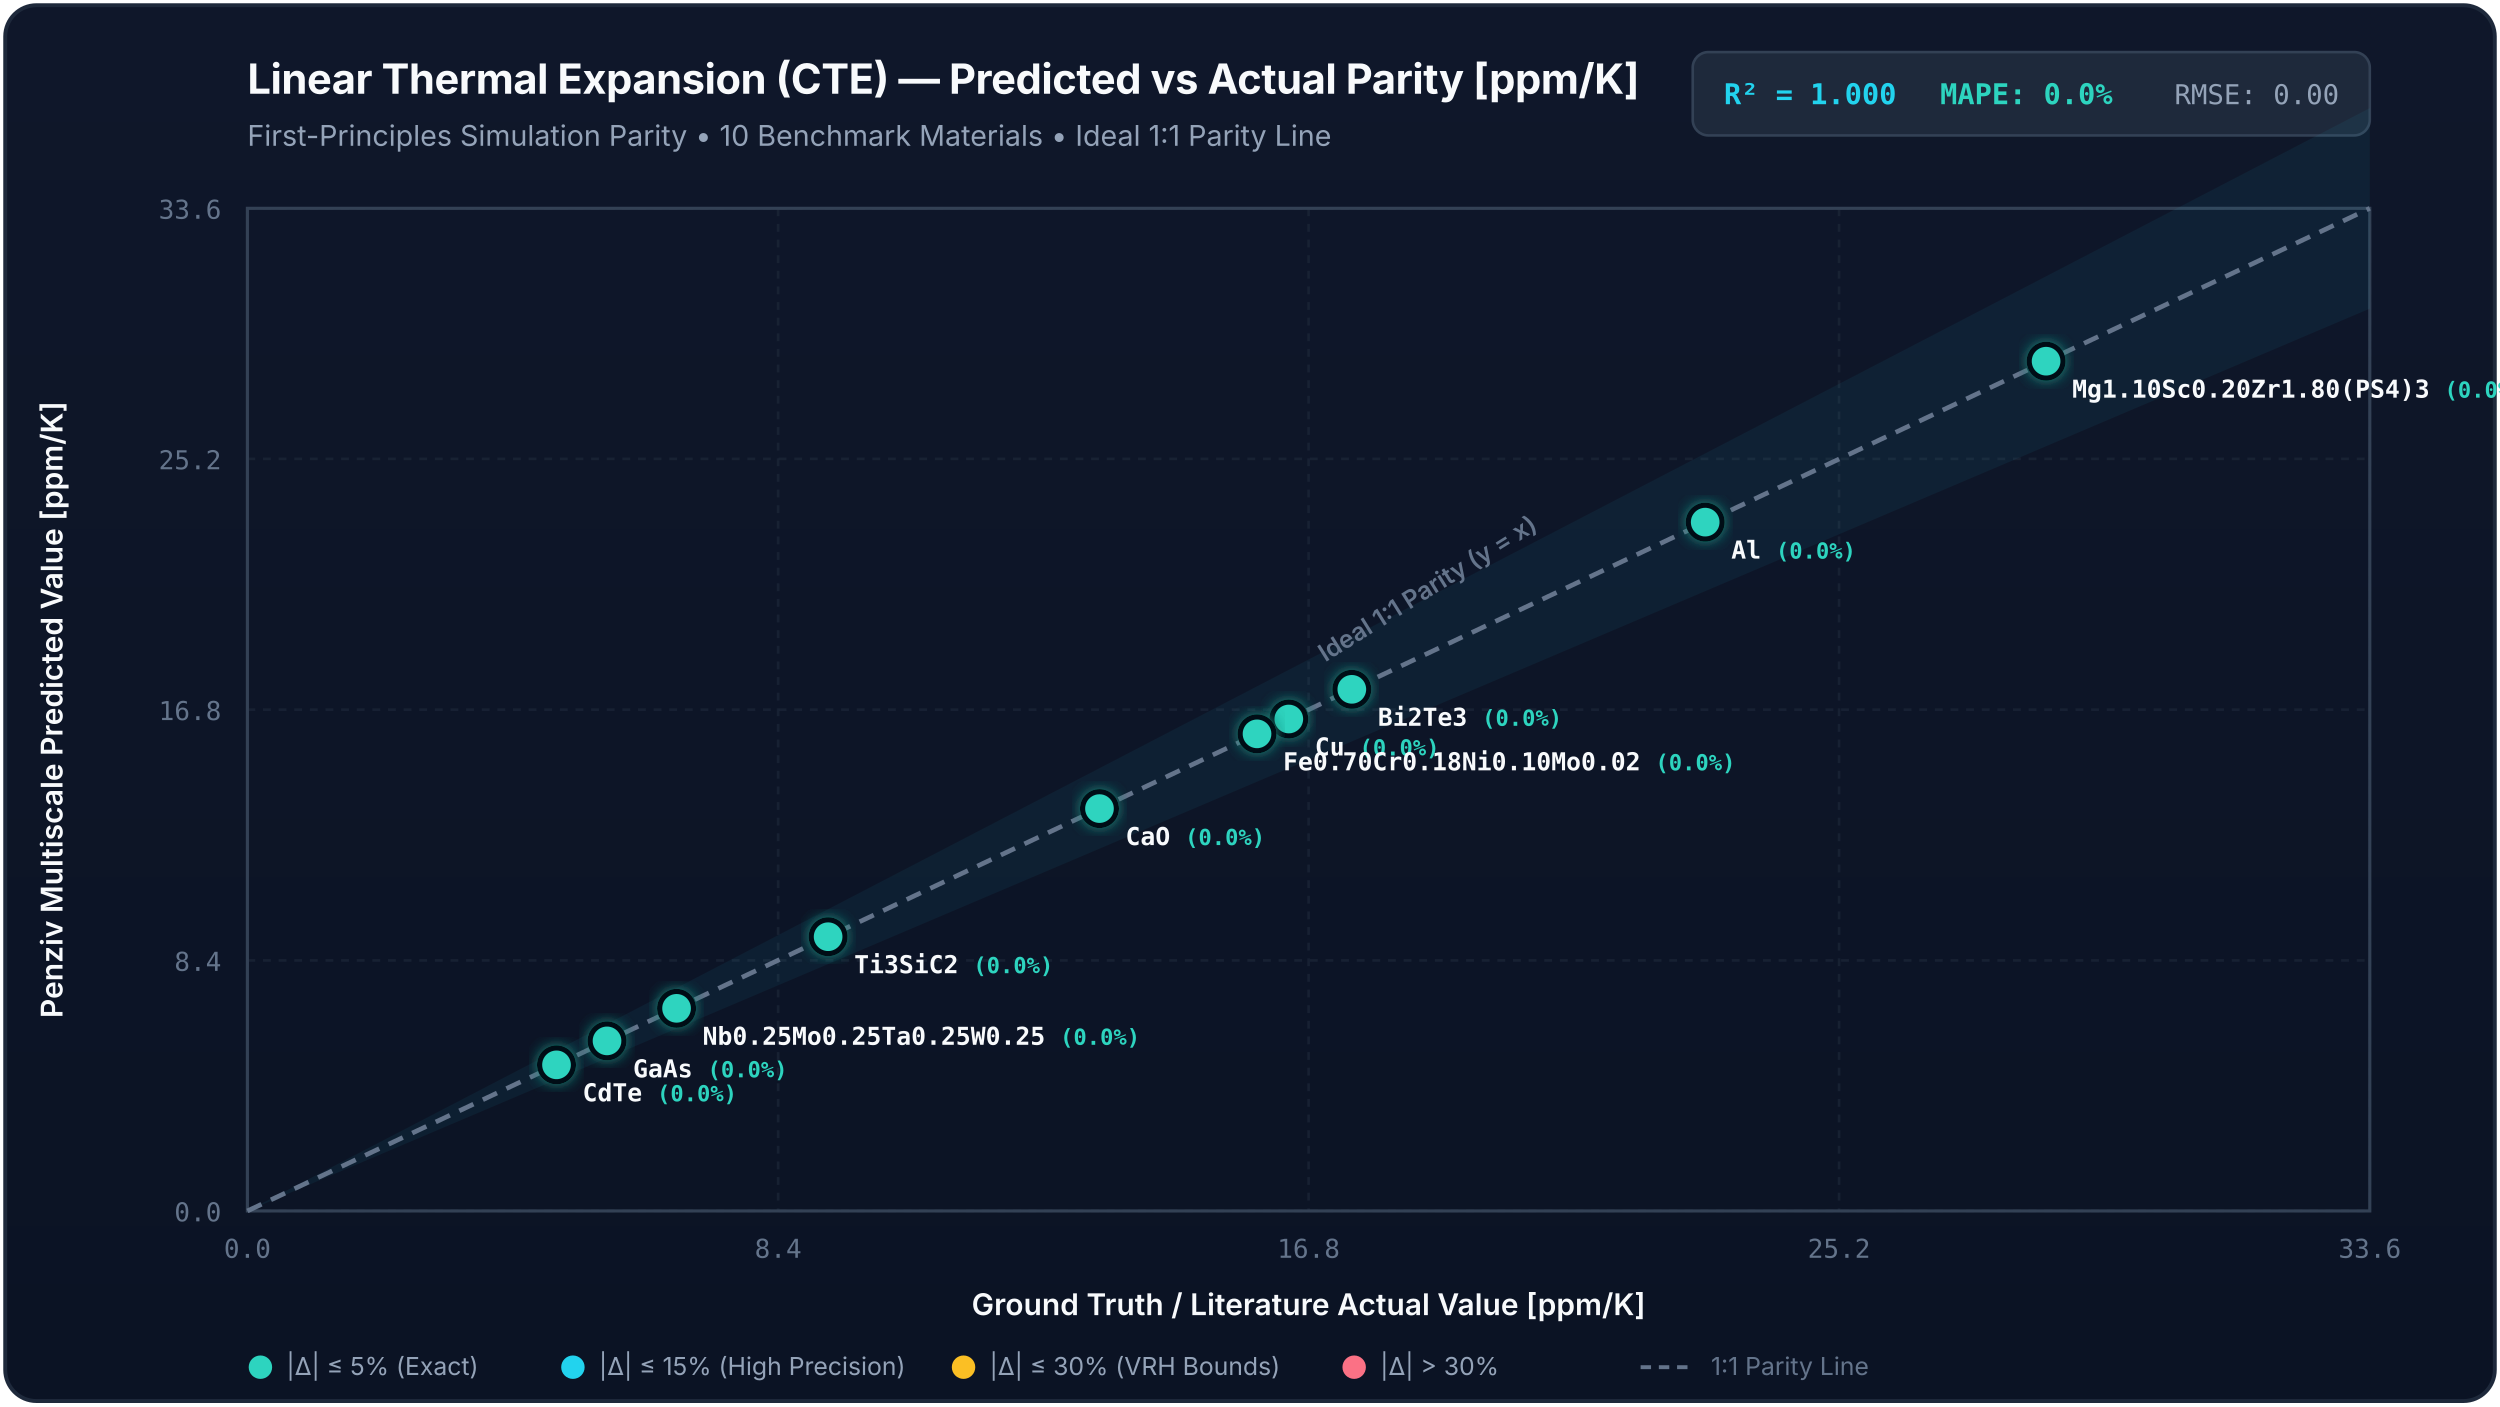
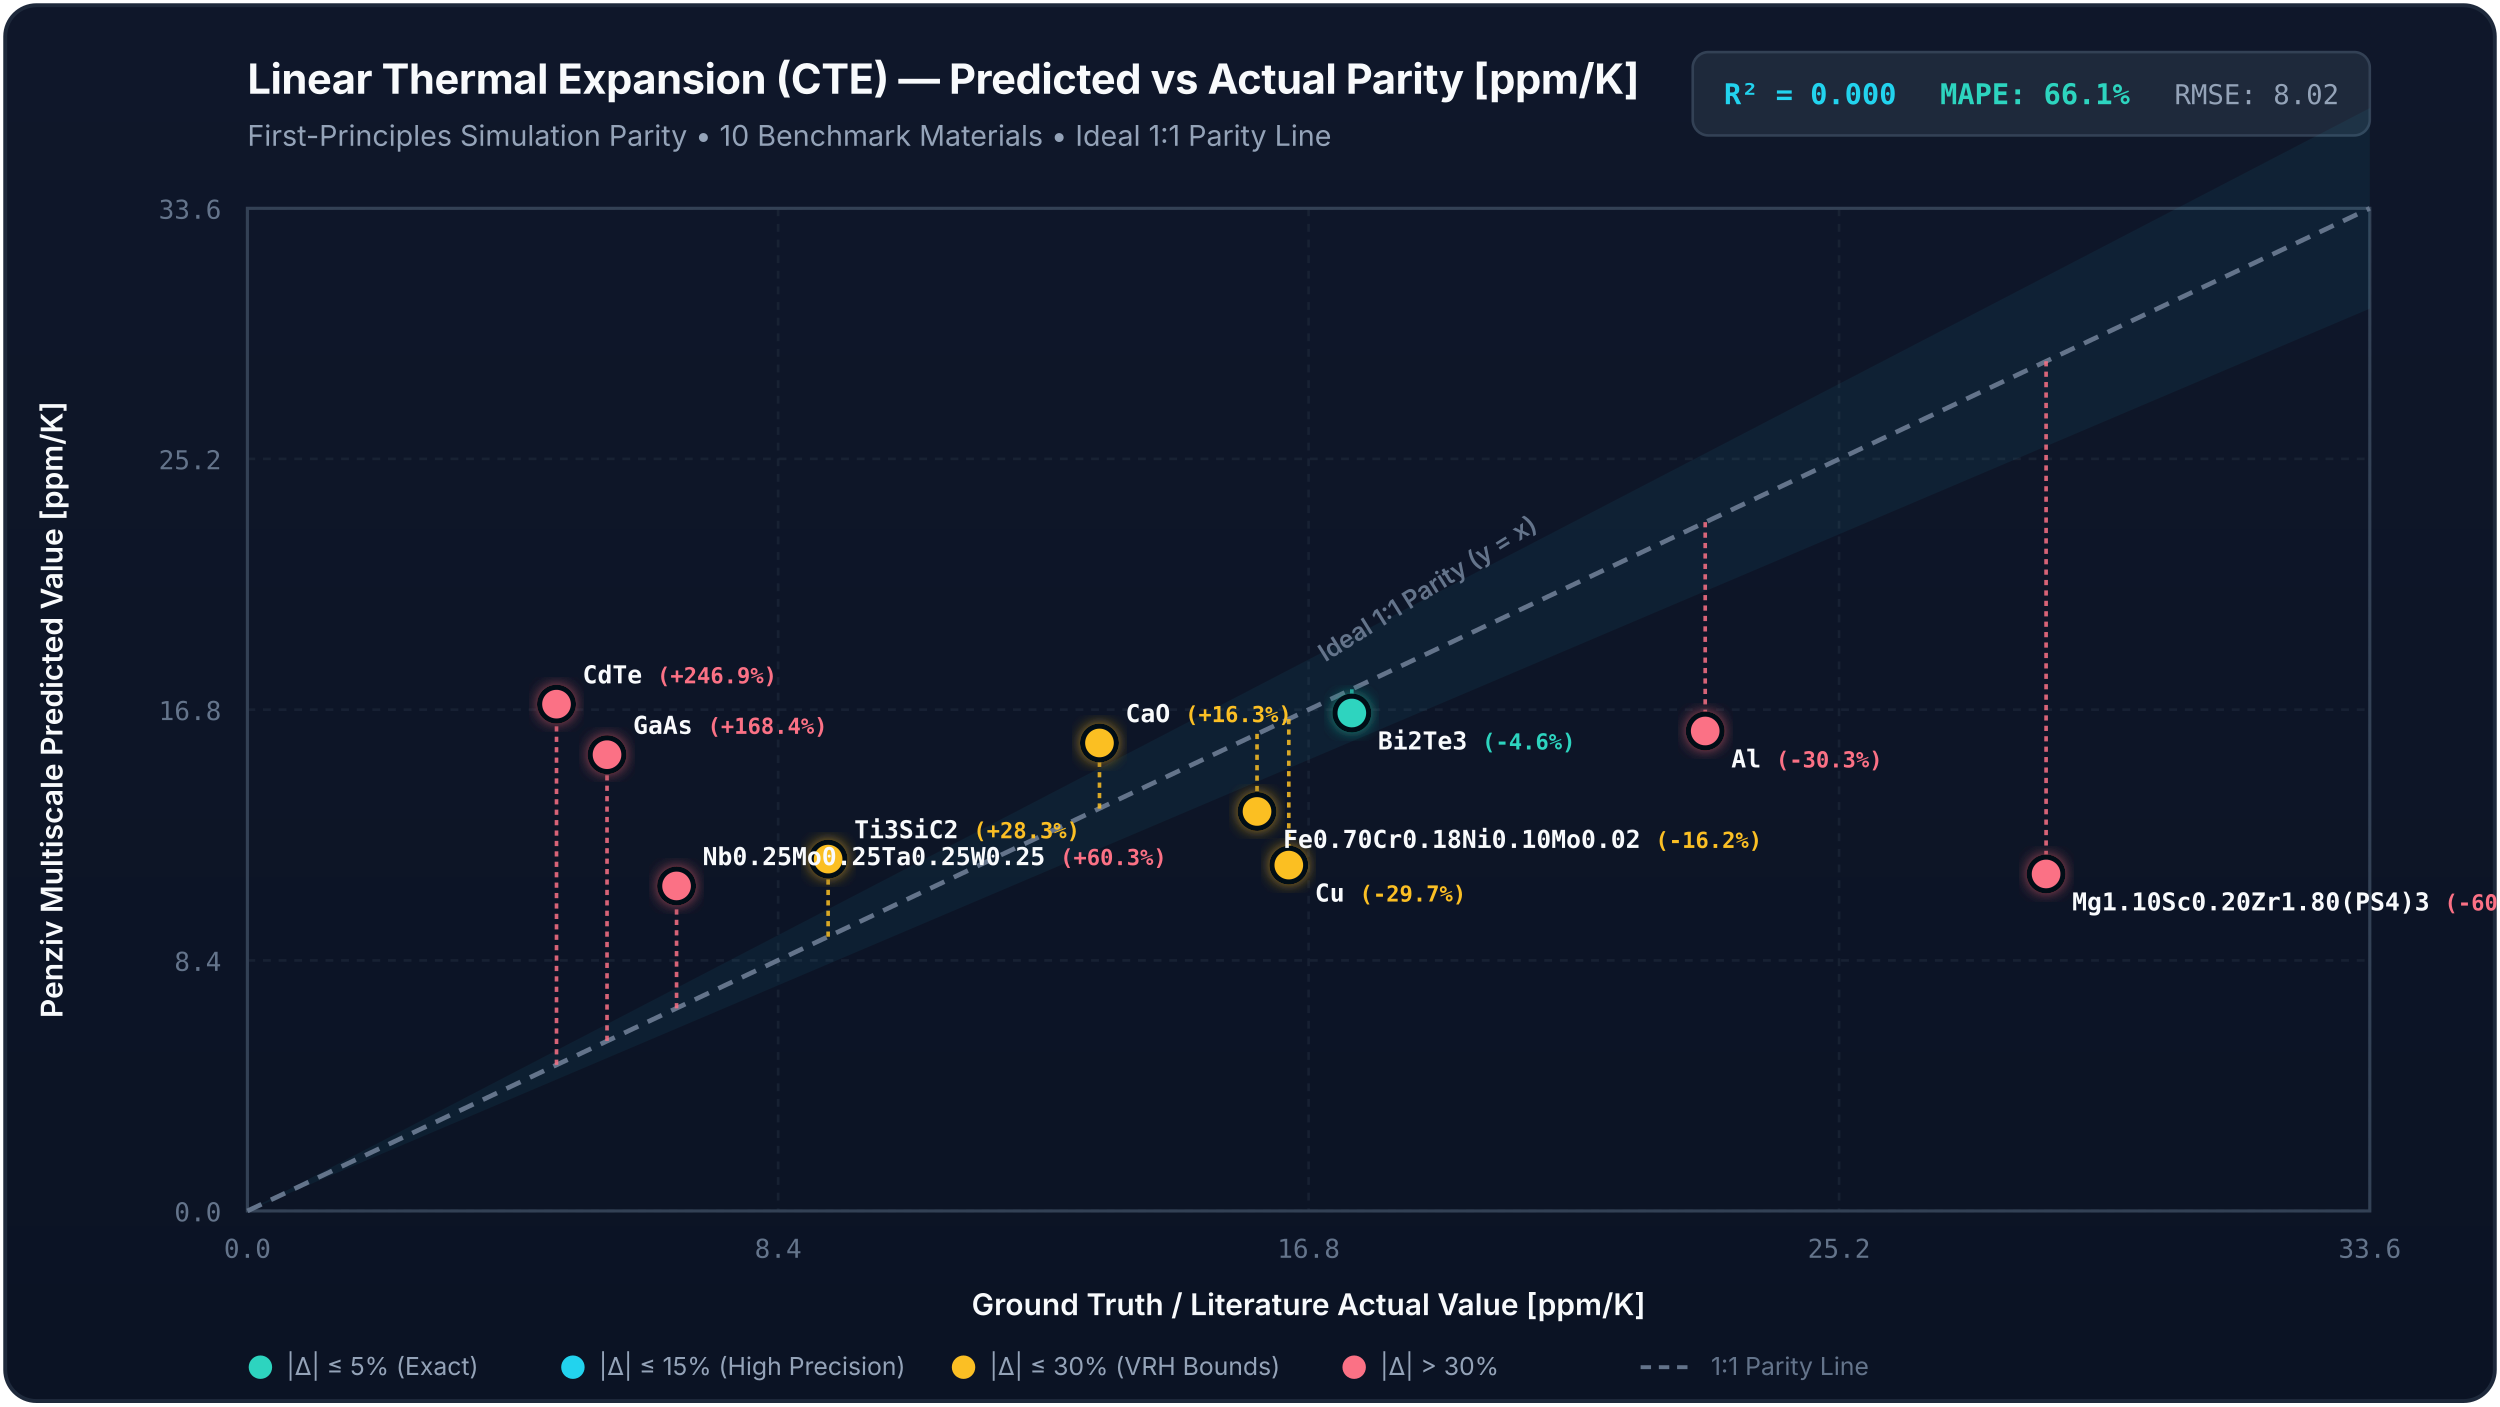
<svg xmlns="http://www.w3.org/2000/svg" viewBox="0 0 960 540" width="100%" height="auto" style="background-color: #040D18; border-radius: 12px; font-family: Inter, -apple-system, sans-serif;">
  <defs>
    <linearGradient id="gradParityCard" x1="0" y1="0" x2="0" y2="1">
      <stop offset="0%" stop-color="#0F172A" />
      <stop offset="100%" stop-color="#0B1324" />
    </linearGradient>
    <filter id="glowEffect" x="-30%" y="-30%" width="160%" height="160%">
      <feGaussianBlur stdDeviation="3" result="blur" />
      <feComposite in="SourceGraphic" in2="blur" operator="over" />
    </filter>
  </defs>
  <rect x="2" y="2" width="956" height="536" rx="12" fill="url(#gradParityCard)" stroke="#1E293B" stroke-width="1.5" />
  <text x="95" y="36" fill="#F8FAFC" font-size="16" font-weight="700" letter-spacing="-0.01em">Linear Thermal Expansion (CTE) — Predicted vs Actual Parity [ppm/K]</text>
  <text x="95" y="56" fill="#94A3B8" font-size="11">First-Principles Simulation Parity • 10 Benchmark Materials • Ideal 1:1 Parity Line</text>
  <g transform="translate(650, 20)">
    <rect width="260" height="32" rx="6" fill="#1E293B" stroke="#334155" stroke-width="1" />
-     <text x="12" y="20" fill="#22D3EE" font-family="JetBrains Mono, monospace" font-size="11" font-weight="700">R² = 1.000</text>
-     <text x="95" y="20" fill="#2DD4BF" font-family="JetBrains Mono, monospace" font-size="11" font-weight="700">MAPE: 0.0%</text>
-     <text x="185" y="20" fill="#94A3B8" font-family="JetBrains Mono, monospace" font-size="10.5">RMSE: 0.00</text>
+     <text x="12" y="20" fill="#22D3EE" font-family="JetBrains Mono, monospace" font-size="11" font-weight="700">R² = 0.000</text>
+     <text x="95" y="20" fill="#2DD4BF" font-family="JetBrains Mono, monospace" font-size="11" font-weight="700">MAPE: 66.1%</text>
+     <text x="185" y="20" fill="#94A3B8" font-family="JetBrains Mono, monospace" font-size="10.5">RMSE: 8.02</text>
  </g>
  <line x1="95.0" y1="80" x2="95.0" y2="465" stroke="#1E293B" stroke-width="1" stroke-dasharray="3,3" opacity="0.6" />
  <line x1="95" y1="465.0" x2="910" y2="465.0" stroke="#1E293B" stroke-width="1" stroke-dasharray="3,3" opacity="0.6" />
  <text x="85" y="469.0" fill="#64748B" font-family="JetBrains Mono, monospace" font-size="10" text-anchor="end">0.0</text>
  <text x="95.0" y="483.0" fill="#64748B" font-family="JetBrains Mono, monospace" font-size="10" text-anchor="middle">0.0</text>
  <line x1="298.8" y1="80" x2="298.8" y2="465" stroke="#1E293B" stroke-width="1" stroke-dasharray="3,3" opacity="0.6" />
  <line x1="95" y1="368.8" x2="910" y2="368.8" stroke="#1E293B" stroke-width="1" stroke-dasharray="3,3" opacity="0.6" />
  <text x="85" y="372.8" fill="#64748B" font-family="JetBrains Mono, monospace" font-size="10" text-anchor="end">8.4</text>
  <text x="298.8" y="483.0" fill="#64748B" font-family="JetBrains Mono, monospace" font-size="10" text-anchor="middle">8.4</text>
  <line x1="502.5" y1="80" x2="502.5" y2="465" stroke="#1E293B" stroke-width="1" stroke-dasharray="3,3" opacity="0.6" />
  <line x1="95" y1="272.5" x2="910" y2="272.5" stroke="#1E293B" stroke-width="1" stroke-dasharray="3,3" opacity="0.6" />
  <text x="85" y="276.5" fill="#64748B" font-family="JetBrains Mono, monospace" font-size="10" text-anchor="end">16.8</text>
  <text x="502.5" y="483.0" fill="#64748B" font-family="JetBrains Mono, monospace" font-size="10" text-anchor="middle">16.8</text>
  <line x1="706.2" y1="80" x2="706.2" y2="465" stroke="#1E293B" stroke-width="1" stroke-dasharray="3,3" opacity="0.6" />
  <line x1="95" y1="176.2" x2="910" y2="176.2" stroke="#1E293B" stroke-width="1" stroke-dasharray="3,3" opacity="0.6" />
  <text x="85" y="180.2" fill="#64748B" font-family="JetBrains Mono, monospace" font-size="10" text-anchor="end">25.2</text>
  <text x="706.2" y="483.0" fill="#64748B" font-family="JetBrains Mono, monospace" font-size="10" text-anchor="middle">25.2</text>
  <line x1="910.0" y1="80" x2="910.0" y2="465" stroke="#1E293B" stroke-width="1" stroke-dasharray="3,3" opacity="0.6" />
  <line x1="95" y1="80.0" x2="910" y2="80.0" stroke="#1E293B" stroke-width="1" stroke-dasharray="3,3" opacity="0.6" />
  <text x="85" y="84.0" fill="#64748B" font-family="JetBrains Mono, monospace" font-size="10" text-anchor="end">33.6</text>
  <text x="910.0" y="483.0" fill="#64748B" font-family="JetBrains Mono, monospace" font-size="10" text-anchor="middle">33.6</text>
  <rect x="95" y="80" width="815" height="385" fill="none" stroke="#334155" stroke-width="1.2" />
  <polygon points="95.0,465.0 910.0,41.5 910.0,118.5 95.0,465.0" fill="#22D3EE" opacity="0.06" />
  <line x1="95.0" y1="465.0" x2="910.0" y2="80.0" stroke="#64748B" stroke-width="1.8" stroke-dasharray="6,4" />
  <text x="517.5" y="260.5" fill="#64748B" font-size="9.5" font-weight="600" transform="rotate(-32 502.5 272.5)">Ideal 1:1 Parity (y = x)</text>
  <text x="502.5" y="505.0" fill="#F8FAFC" font-size="11.5" font-weight="600" text-anchor="middle">Ground Truth / Literature Actual Value  [ppm/K]</text>
  <text x="24" y="272.5" fill="#F8FAFC" font-size="11.5" font-weight="600" text-anchor="middle" transform="rotate(-90 24 272.5)">Penziv Multiscale Predicted Value  [ppm/K]</text>
-   <line x1="494.9" y1="276.1" x2="494.9" y2="276.1" stroke="#2DD4BF" stroke-width="1.4" stroke-dasharray="2,2" opacity="0.85" />
-   <circle cx="494.9" cy="276.1" r="6.5" fill="#2DD4BF" stroke="#040D18" stroke-width="2" filter="url(#glowEffect)" />
-   <text x="504.9" y="290.1" fill="#F8FAFC" font-family="JetBrains Mono, monospace" font-size="9.5" font-weight="700" text-anchor="start">Cu <tspan fill="#2DD4BF" font-size="8.5">(0.0%)</tspan>
+   <line x1="494.9" y1="276.1" x2="494.9" y2="332.2" stroke="#FBBF24" stroke-width="1.4" stroke-dasharray="2,2" opacity="0.85" />
+   <circle cx="494.9" cy="332.2" r="6.5" fill="#FBBF24" stroke="#040D18" stroke-width="2" filter="url(#glowEffect)" />
+   <text x="504.9" y="346.2" fill="#F8FAFC" font-family="JetBrains Mono, monospace" font-size="9.5" font-weight="700" text-anchor="start">Cu <tspan fill="#FBBF24" font-size="8.5">(-29.7%)</tspan>
  </text>
-   <line x1="654.8" y1="200.5" x2="654.8" y2="200.5" stroke="#2DD4BF" stroke-width="1.4" stroke-dasharray="2,2" opacity="0.85" />
-   <circle cx="654.8" cy="200.5" r="6.5" fill="#2DD4BF" stroke="#040D18" stroke-width="2" filter="url(#glowEffect)" />
-   <text x="664.8" y="214.5" fill="#F8FAFC" font-family="JetBrains Mono, monospace" font-size="9.5" font-weight="700" text-anchor="start">Al <tspan fill="#2DD4BF" font-size="8.5">(0.0%)</tspan>
+   <line x1="654.8" y1="200.5" x2="654.8" y2="280.7" stroke="#FB7185" stroke-width="1.4" stroke-dasharray="2,2" opacity="0.85" />
+   <circle cx="654.8" cy="280.7" r="6.5" fill="#FB7185" stroke="#040D18" stroke-width="2" filter="url(#glowEffect)" />
+   <text x="664.8" y="294.7" fill="#F8FAFC" font-family="JetBrains Mono, monospace" font-size="9.5" font-weight="700" text-anchor="start">Al <tspan fill="#FB7185" font-size="8.5">(-30.3%)</tspan>
  </text>
-   <line x1="422.2" y1="310.5" x2="422.2" y2="310.5" stroke="#2DD4BF" stroke-width="1.4" stroke-dasharray="2,2" opacity="0.85" />
-   <circle cx="422.2" cy="310.5" r="6.5" fill="#2DD4BF" stroke="#040D18" stroke-width="2" filter="url(#glowEffect)" />
-   <text x="432.2" y="324.5" fill="#F8FAFC" font-family="JetBrains Mono, monospace" font-size="9.5" font-weight="700" text-anchor="start">CaO <tspan fill="#2DD4BF" font-size="8.5">(0.0%)</tspan>
+   <line x1="422.2" y1="310.5" x2="422.2" y2="285.3" stroke="#FBBF24" stroke-width="1.4" stroke-dasharray="2,2" opacity="0.85" />
+   <circle cx="422.2" cy="285.3" r="6.5" fill="#FBBF24" stroke="#040D18" stroke-width="2" filter="url(#glowEffect)" />
+   <text x="432.2" y="277.3" fill="#F8FAFC" font-family="JetBrains Mono, monospace" font-size="9.5" font-weight="700" text-anchor="start">CaO <tspan fill="#FBBF24" font-size="8.5">(+16.3%)</tspan>
  </text>
-   <line x1="482.7" y1="281.8" x2="482.7" y2="281.8" stroke="#2DD4BF" stroke-width="1.4" stroke-dasharray="2,2" opacity="0.85" />
-   <circle cx="482.7" cy="281.8" r="6.5" fill="#2DD4BF" stroke="#040D18" stroke-width="2" filter="url(#glowEffect)" />
-   <text x="492.7" y="295.8" fill="#F8FAFC" font-family="JetBrains Mono, monospace" font-size="9.5" font-weight="700" text-anchor="start">Fe0.70Cr0.18Ni0.10Mo0.02 <tspan fill="#2DD4BF" font-size="8.5">(0.0%)</tspan>
+   <line x1="482.7" y1="281.8" x2="482.7" y2="311.6" stroke="#FBBF24" stroke-width="1.4" stroke-dasharray="2,2" opacity="0.85" />
+   <circle cx="482.7" cy="311.6" r="6.5" fill="#FBBF24" stroke="#040D18" stroke-width="2" filter="url(#glowEffect)" />
+   <text x="492.7" y="325.6" fill="#F8FAFC" font-family="JetBrains Mono, monospace" font-size="9.5" font-weight="700" text-anchor="start">Fe0.70Cr0.18Ni0.10Mo0.02 <tspan fill="#FBBF24" font-size="8.5">(-16.2%)</tspan>
  </text>
-   <line x1="318.0" y1="359.7" x2="318.0" y2="359.7" stroke="#2DD4BF" stroke-width="1.4" stroke-dasharray="2,2" opacity="0.85" />
-   <circle cx="318.0" cy="359.7" r="6.5" fill="#2DD4BF" stroke="#040D18" stroke-width="2" filter="url(#glowEffect)" />
-   <text x="328.0" y="373.7" fill="#F8FAFC" font-family="JetBrains Mono, monospace" font-size="9.5" font-weight="700" text-anchor="start">Ti3SiC2 <tspan fill="#2DD4BF" font-size="8.5">(0.0%)</tspan>
+   <line x1="318.0" y1="359.7" x2="318.0" y2="329.9" stroke="#FBBF24" stroke-width="1.4" stroke-dasharray="2,2" opacity="0.85" />
+   <circle cx="318.0" cy="329.9" r="6.5" fill="#FBBF24" stroke="#040D18" stroke-width="2" filter="url(#glowEffect)" />
+   <text x="328.0" y="321.9" fill="#F8FAFC" font-family="JetBrains Mono, monospace" font-size="9.5" font-weight="700" text-anchor="start">Ti3SiC2 <tspan fill="#FBBF24" font-size="8.5">(+28.3%)</tspan>
  </text>
-   <line x1="259.8" y1="387.2" x2="259.8" y2="387.2" stroke="#2DD4BF" stroke-width="1.4" stroke-dasharray="2,2" opacity="0.85" />
-   <circle cx="259.8" cy="387.2" r="6.5" fill="#2DD4BF" stroke="#040D18" stroke-width="2" filter="url(#glowEffect)" />
-   <text x="269.8" y="401.2" fill="#F8FAFC" font-family="JetBrains Mono, monospace" font-size="9.5" font-weight="700" text-anchor="start">Nb0.25Mo0.25Ta0.25W0.25 <tspan fill="#2DD4BF" font-size="8.5">(0.0%)</tspan>
+   <line x1="259.8" y1="387.2" x2="259.8" y2="340.2" stroke="#FB7185" stroke-width="1.4" stroke-dasharray="2,2" opacity="0.85" />
+   <circle cx="259.8" cy="340.2" r="6.5" fill="#FB7185" stroke="#040D18" stroke-width="2" filter="url(#glowEffect)" />
+   <text x="269.8" y="332.2" fill="#F8FAFC" font-family="JetBrains Mono, monospace" font-size="9.5" font-weight="700" text-anchor="start">Nb0.25Mo0.25Ta0.25W0.25 <tspan fill="#FB7185" font-size="8.5">(+60.3%)</tspan>
  </text>
-   <line x1="785.7" y1="138.7" x2="785.7" y2="138.7" stroke="#2DD4BF" stroke-width="1.4" stroke-dasharray="2,2" opacity="0.85" />
-   <circle cx="785.7" cy="138.7" r="6.5" fill="#2DD4BF" stroke="#040D18" stroke-width="2" filter="url(#glowEffect)" />
-   <text x="795.7" y="152.7" fill="#F8FAFC" font-family="JetBrains Mono, monospace" font-size="9.5" font-weight="700" text-anchor="start">Mg1.10Sc0.20Zr1.80(PS4)3 <tspan fill="#2DD4BF" font-size="8.5">(0.0%)</tspan>
+   <line x1="785.7" y1="138.7" x2="785.7" y2="335.6" stroke="#FB7185" stroke-width="1.4" stroke-dasharray="2,2" opacity="0.85" />
+   <circle cx="785.7" cy="335.6" r="6.5" fill="#FB7185" stroke="#040D18" stroke-width="2" filter="url(#glowEffect)" />
+   <text x="795.7" y="349.6" fill="#F8FAFC" font-family="JetBrains Mono, monospace" font-size="9.5" font-weight="700" text-anchor="start">Mg1.10Sc0.20Zr1.80(PS4)3 <tspan fill="#FB7185" font-size="8.5">(-60.4%)</tspan>
  </text>
-   <line x1="233.1" y1="399.7" x2="233.1" y2="399.7" stroke="#2DD4BF" stroke-width="1.4" stroke-dasharray="2,2" opacity="0.85" />
-   <circle cx="233.1" cy="399.7" r="6.5" fill="#2DD4BF" stroke="#040D18" stroke-width="2" filter="url(#glowEffect)" />
-   <text x="243.1" y="413.7" fill="#F8FAFC" font-family="JetBrains Mono, monospace" font-size="9.5" font-weight="700" text-anchor="start">GaAs <tspan fill="#2DD4BF" font-size="8.5">(0.0%)</tspan>
+   <line x1="233.1" y1="399.7" x2="233.1" y2="289.8" stroke="#FB7185" stroke-width="1.4" stroke-dasharray="2,2" opacity="0.85" />
+   <circle cx="233.1" cy="289.8" r="6.5" fill="#FB7185" stroke="#040D18" stroke-width="2" filter="url(#glowEffect)" />
+   <text x="243.1" y="281.8" fill="#F8FAFC" font-family="JetBrains Mono, monospace" font-size="9.5" font-weight="700" text-anchor="start">GaAs <tspan fill="#FB7185" font-size="8.5">(+168.4%)</tspan>
  </text>
-   <line x1="213.7" y1="408.9" x2="213.7" y2="408.9" stroke="#2DD4BF" stroke-width="1.4" stroke-dasharray="2,2" opacity="0.85" />
-   <circle cx="213.7" cy="408.9" r="6.5" fill="#2DD4BF" stroke="#040D18" stroke-width="2" filter="url(#glowEffect)" />
-   <text x="223.7" y="422.9" fill="#F8FAFC" font-family="JetBrains Mono, monospace" font-size="9.5" font-weight="700" text-anchor="start">CdTe <tspan fill="#2DD4BF" font-size="8.5">(0.0%)</tspan>
+   <line x1="213.7" y1="408.9" x2="213.7" y2="270.4" stroke="#FB7185" stroke-width="1.4" stroke-dasharray="2,2" opacity="0.85" />
+   <circle cx="213.7" cy="270.4" r="6.5" fill="#FB7185" stroke="#040D18" stroke-width="2" filter="url(#glowEffect)" />
+   <text x="223.7" y="262.4" fill="#F8FAFC" font-family="JetBrains Mono, monospace" font-size="9.5" font-weight="700" text-anchor="start">CdTe <tspan fill="#FB7185" font-size="8.5">(+246.9%)</tspan>
  </text>
-   <line x1="519.1" y1="264.7" x2="519.1" y2="264.7" stroke="#2DD4BF" stroke-width="1.4" stroke-dasharray="2,2" opacity="0.85" />
-   <circle cx="519.1" cy="264.7" r="6.5" fill="#2DD4BF" stroke="#040D18" stroke-width="2" filter="url(#glowEffect)" />
-   <text x="529.1" y="278.7" fill="#F8FAFC" font-family="JetBrains Mono, monospace" font-size="9.5" font-weight="700" text-anchor="start">Bi2Te3 <tspan fill="#2DD4BF" font-size="8.5">(0.0%)</tspan>
+   <line x1="519.1" y1="264.7" x2="519.1" y2="273.8" stroke="#2DD4BF" stroke-width="1.4" stroke-dasharray="2,2" opacity="0.85" />
+   <circle cx="519.1" cy="273.8" r="6.5" fill="#2DD4BF" stroke="#040D18" stroke-width="2" filter="url(#glowEffect)" />
+   <text x="529.1" y="287.8" fill="#F8FAFC" font-family="JetBrains Mono, monospace" font-size="9.5" font-weight="700" text-anchor="start">Bi2Te3 <tspan fill="#2DD4BF" font-size="8.5">(-4.6%)</tspan>
  </text>
  <g transform="translate(95, 528)" font-size="9.5">
    <circle cx="5" cy="-3" r="4.5" fill="#2DD4BF" />
    <text x="15" y="0" fill="#94A3B8">|Δ| ≤ 5% (Exact)</text>
    <circle cx="125" cy="-3" r="4.5" fill="#22D3EE" />
    <text x="135" y="0" fill="#94A3B8">|Δ| ≤ 15% (High Precision)</text>
    <circle cx="275" cy="-3" r="4.5" fill="#FBBF24" />
    <text x="285" y="0" fill="#94A3B8">|Δ| ≤ 30% (VRH Bounds)</text>
    <circle cx="425" cy="-3" r="4.5" fill="#FB7185" />
    <text x="435" y="0" fill="#94A3B8">|Δ| &gt; 30%</text>
    <line x1="535" y1="-3" x2="555" y2="-3" stroke="#64748B" stroke-dasharray="4,3" stroke-width="1.5" />
    <text x="562" y="0" fill="#64748B">1:1 Parity Line</text>
  </g>
</svg>
